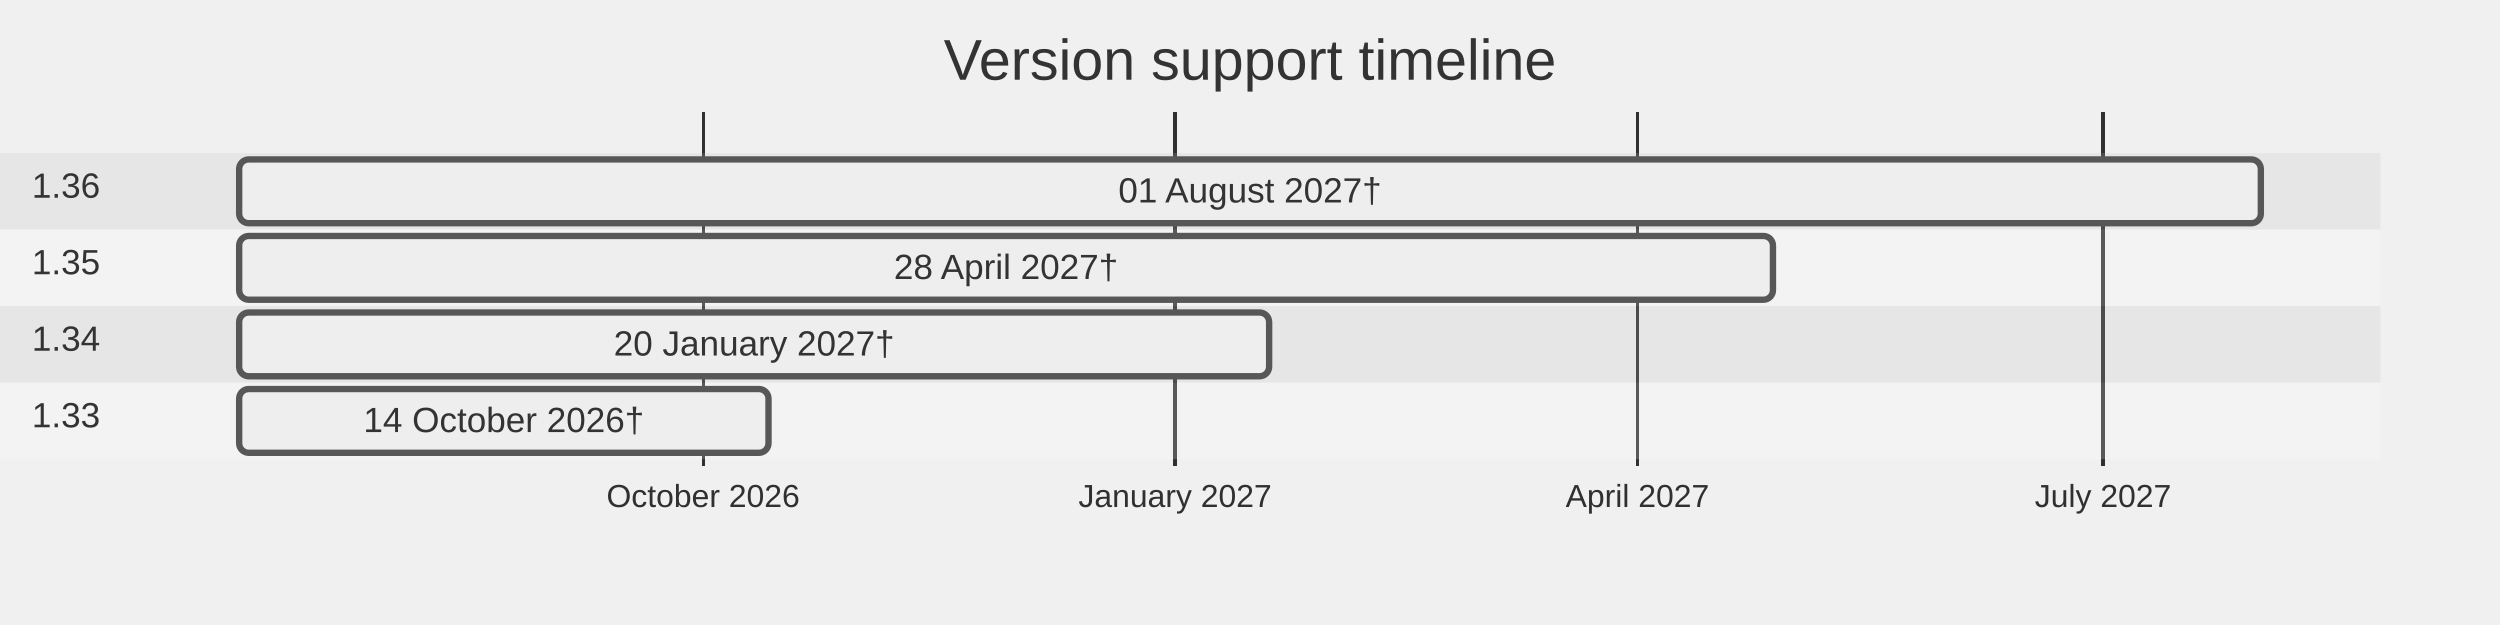
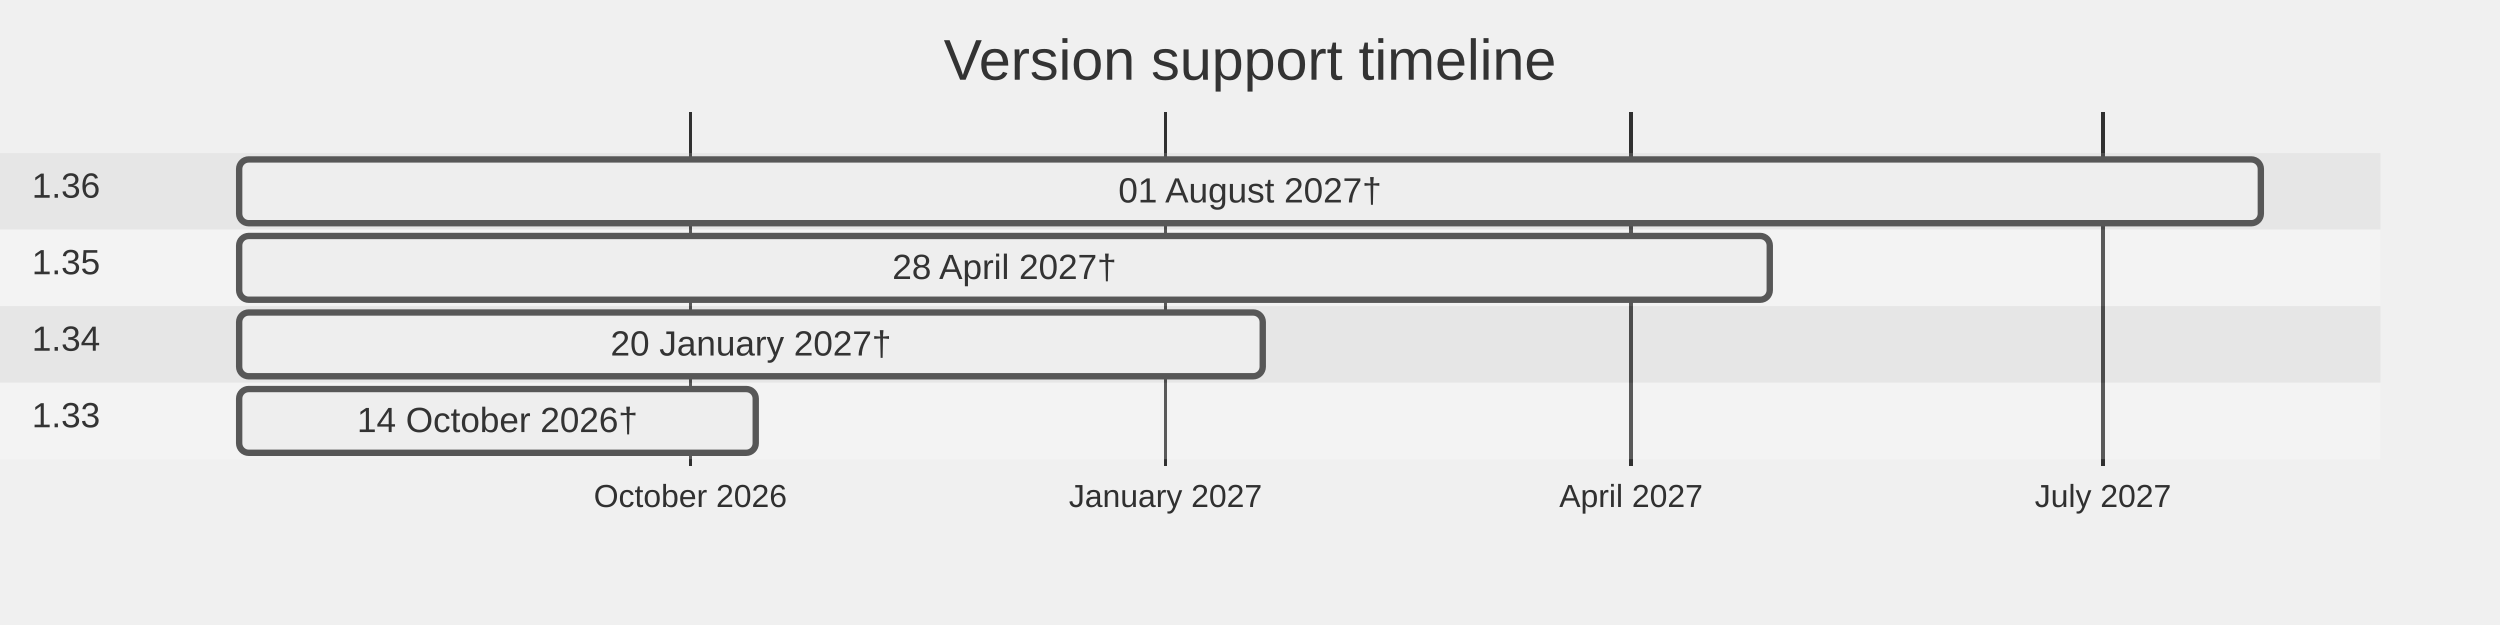
<svg xmlns="http://www.w3.org/2000/svg" id="my-svg" width="100%" viewBox="0 0 784 196" style="max-width: 784px; background-color: white;" role="graphics-document document" aria-roledescription="gantt">
  <style>#my-svg{font-family:"trebuchet ms",verdana,arial,sans-serif;font-size:16px;fill:#000000;}@keyframes edge-animation-frame{from{stroke-dashoffset:0;}}@keyframes dash{to{stroke-dashoffset:0;}}#my-svg .edge-animation-slow{stroke-dasharray:9,5!important;stroke-dashoffset:900;animation:dash 50s linear infinite;stroke-linecap:round;}#my-svg .edge-animation-fast{stroke-dasharray:9,5!important;stroke-dashoffset:900;animation:dash 20s linear infinite;stroke-linecap:round;}#my-svg .error-icon{fill:#552222;}#my-svg .error-text{fill:#552222;stroke:#552222;}#my-svg .edge-thickness-normal{stroke-width:1px;}#my-svg .edge-thickness-thick{stroke-width:3.5px;}#my-svg .edge-pattern-solid{stroke-dasharray:0;}#my-svg .edge-thickness-invisible{stroke-width:0;fill:none;}#my-svg .edge-pattern-dashed{stroke-dasharray:3;}#my-svg .edge-pattern-dotted{stroke-dasharray:2;}#my-svg .marker{fill:#666;stroke:#666;}#my-svg .marker.cross{stroke:#666;}#my-svg svg{font-family:"trebuchet ms",verdana,arial,sans-serif;font-size:16px;}#my-svg p{margin:0;}#my-svg .mermaid-main-font{font-family:"trebuchet ms",verdana,arial,sans-serif;}#my-svg .exclude-range{fill:#eeeeee;}#my-svg .section{stroke:none;opacity:0.2;}#my-svg .section0{fill:hsl(0, 0%, 73.922%);}#my-svg .section2{fill:hsl(0, 0%, 73.922%);}#my-svg .section1,#my-svg .section3{fill:white;opacity:0.2;}#my-svg .sectionTitle0{fill:#333;}#my-svg .sectionTitle1{fill:#333;}#my-svg .sectionTitle2{fill:#333;}#my-svg .sectionTitle3{fill:#333;}#my-svg .sectionTitle{text-anchor:start;font-family:"trebuchet ms",verdana,arial,sans-serif;}#my-svg .grid .tick{stroke:hsl(0, 0%, 90%);opacity:0.8;shape-rendering:crispEdges;}#my-svg .grid .tick text{font-family:"trebuchet ms",verdana,arial,sans-serif;fill:#000000;}#my-svg .grid path{stroke-width:0;}#my-svg .today{fill:none;stroke:#d42;stroke-width:2px;}#my-svg .task{stroke-width:2;}#my-svg .taskText{text-anchor:middle;font-family:"trebuchet ms",verdana,arial,sans-serif;}#my-svg .taskTextOutsideRight{fill:#333;text-anchor:start;font-family:"trebuchet ms",verdana,arial,sans-serif;}#my-svg .taskTextOutsideLeft{fill:#333;text-anchor:end;}#my-svg .task.clickable{cursor:pointer;}#my-svg .taskText.clickable{cursor:pointer;fill:#003163!important;font-weight:bold;}#my-svg .taskTextOutsideLeft.clickable{cursor:pointer;fill:#003163!important;font-weight:bold;}#my-svg .taskTextOutsideRight.clickable{cursor:pointer;fill:#003163!important;font-weight:bold;}#my-svg .taskText0,#my-svg .taskText1,#my-svg .taskText2,#my-svg .taskText3{fill:white;}#my-svg .task0,#my-svg .task1,#my-svg .task2,#my-svg .task3{fill:#707070;stroke:hsl(0, 0%, 33.922%);}#my-svg .taskTextOutside0,#my-svg .taskTextOutside2{fill:#333;}#my-svg .taskTextOutside1,#my-svg .taskTextOutside3{fill:#333;}#my-svg .active0,#my-svg .active1,#my-svg .active2,#my-svg .active3{fill:#eee;stroke:hsl(0, 0%, 33.922%);}#my-svg .activeText0,#my-svg .activeText1,#my-svg .activeText2,#my-svg .activeText3{fill:#333!important;}#my-svg .done0,#my-svg .done1,#my-svg .done2,#my-svg .done3{stroke:#666;fill:#bbb;stroke-width:2;}#my-svg .doneText0,#my-svg .doneText1,#my-svg .doneText2,#my-svg .doneText3{fill:#333!important;}#my-svg .doneText0.taskTextOutsideLeft,#my-svg .doneText0.taskTextOutsideRight,#my-svg .doneText1.taskTextOutsideLeft,#my-svg .doneText1.taskTextOutsideRight,#my-svg .doneText2.taskTextOutsideLeft,#my-svg .doneText2.taskTextOutsideRight,#my-svg .doneText3.taskTextOutsideLeft,#my-svg .doneText3.taskTextOutsideRight{fill:#333!important;}#my-svg .crit0,#my-svg .crit1,#my-svg .crit2,#my-svg .crit3{stroke:hsl(10.909, 73.333%, 40%);fill:#d42;stroke-width:2;}#my-svg .activeCrit0,#my-svg .activeCrit1,#my-svg .activeCrit2,#my-svg .activeCrit3{stroke:hsl(10.909, 73.333%, 40%);fill:#eee;stroke-width:2;}#my-svg .doneCrit0,#my-svg .doneCrit1,#my-svg .doneCrit2,#my-svg .doneCrit3{stroke:hsl(10.909, 73.333%, 40%);fill:#bbb;stroke-width:2;cursor:pointer;shape-rendering:crispEdges;}#my-svg .milestone{transform:rotate(45deg) scale(0.8,0.8);}#my-svg .milestoneText{font-style:italic;}#my-svg .doneCritText0,#my-svg .doneCritText1,#my-svg .doneCritText2,#my-svg .doneCritText3{fill:#333!important;}#my-svg .doneCritText0.taskTextOutsideLeft,#my-svg .doneCritText0.taskTextOutsideRight,#my-svg .doneCritText1.taskTextOutsideLeft,#my-svg .doneCritText1.taskTextOutsideRight,#my-svg .doneCritText2.taskTextOutsideLeft,#my-svg .doneCritText2.taskTextOutsideRight,#my-svg .doneCritText3.taskTextOutsideLeft,#my-svg .doneCritText3.taskTextOutsideRight{fill:#333!important;}#my-svg .vert{stroke:#d42;}#my-svg .vertText{font-size:15px;text-anchor:middle;fill:#d42!important;}#my-svg .activeCritText0,#my-svg .activeCritText1,#my-svg .activeCritText2,#my-svg .activeCritText3{fill:#333!important;}#my-svg .titleText{text-anchor:middle;font-size:18px;fill:#333;font-family:"trebuchet ms",verdana,arial,sans-serif;}#my-svg .node .neo-node{stroke:#999;}#my-svg [data-look="neo"].node rect,#my-svg [data-look="neo"].cluster rect,#my-svg [data-look="neo"].node polygon{stroke:url(#my-svg-gradient);filter:drop-shadow( 1px 2px 2px rgba(185,185,185,1));}#my-svg [data-look="neo"].swimlane.cluster rect{filter:none;}#my-svg [data-look="neo"].node path{stroke:url(#my-svg-gradient);stroke-width:1px;}#my-svg [data-look="neo"].node .outer-path{filter:drop-shadow( 1px 2px 2px rgba(185,185,185,1));}#my-svg [data-look="neo"].node .neo-line path{stroke:#999;filter:none;}#my-svg [data-look="neo"].node circle{stroke:url(#my-svg-gradient);filter:drop-shadow( 1px 2px 2px rgba(185,185,185,1));}#my-svg [data-look="neo"].node circle .state-start{fill:#000000;}#my-svg [data-look="neo"].icon-shape .icon{fill:url(#my-svg-gradient);filter:drop-shadow( 1px 2px 2px rgba(185,185,185,1));}#my-svg [data-look="neo"].icon-shape .icon-neo path{stroke:url(#my-svg-gradient);filter:drop-shadow( 1px 2px 2px rgba(185,185,185,1));}#my-svg :root{--mermaid-font-family:"trebuchet ms",verdana,arial,sans-serif;}</style>
  <g />
  <g class="grid" transform="translate(75, 146)" fill="none" font-size="10" font-family="sans-serif" text-anchor="middle">
    <path class="domain" stroke="currentColor" d="M0.5,-111V0.5H634.5V-111" />
-     <g class="tick" opacity="1" transform="translate(145.5,0)">
+     <g class="tick" opacity="1" transform="translate(141.5,0)">
      <line stroke="currentColor" y2="-111" />
      <text fill="#000" y="3" dy="1em" stroke="none" font-size="10" style="text-anchor: middle;"> October 2026</text>
    </g>
-     <g class="tick" opacity="1" transform="translate(293.5,0)">
+     <g class="tick" opacity="1" transform="translate(290.5,0)">
      <line stroke="currentColor" y2="-111" />
      <text fill="#000" y="3" dy="1em" stroke="none" font-size="10" style="text-anchor: middle;"> January 2027</text>
    </g>
-     <g class="tick" opacity="1" transform="translate(438.5,0)">
+     <g class="tick" opacity="1" transform="translate(436.5,0)">
      <line stroke="currentColor" y2="-111" />
      <text fill="#000" y="3" dy="1em" stroke="none" font-size="10" style="text-anchor: middle;"> April 2027</text>
    </g>
    <g class="tick" opacity="1" transform="translate(584.5,0)">
      <line stroke="currentColor" y2="-111" />
      <text fill="#000" y="3" dy="1em" stroke="none" font-size="10" style="text-anchor: middle;"> July 2027</text>
    </g>
  </g>
  <g>
    <rect x="0" y="48" width="746.5" height="24" class="section section0" />
    <rect x="0" y="72" width="746.5" height="24" class="section section1" />
    <rect x="0" y="96" width="746.5" height="24" class="section section2" />
    <rect x="0" y="120" width="746.5" height="24" class="section section3" />
  </g>
  <g>
    <rect id="my-svg-task1" rx="3" ry="3" x="75" y="50" width="634" height="20" transform-origin="392px 60px" class="task active0" />
-     <rect id="my-svg-task2" rx="3" ry="3" x="75" y="74" width="481" height="20" transform-origin="315.5px 84px" class="task active1" />
-     <rect id="my-svg-task3" rx="3" ry="3" x="75" y="98" width="323" height="20" transform-origin="236.5px 108px" class="task active2" />
-     <rect id="my-svg-task4" rx="3" ry="3" x="75" y="122" width="166" height="20" transform-origin="158px 132px" class="task active3" />
+     <rect id="my-svg-task2" rx="3" ry="3" x="75" y="74" width="480" height="20" transform-origin="315px 84px" class="task active1" />
+     <rect id="my-svg-task3" rx="3" ry="3" x="75" y="98" width="321" height="20" transform-origin="235.5px 108px" class="task active2" />
+     <rect id="my-svg-task4" rx="3" ry="3" x="75" y="122" width="162" height="20" transform-origin="156px 132px" class="task active3" />
    <text id="my-svg-task1-text" font-size="11" x="392" y="63.5" class="taskText taskText0 activeText0 width-93.47900390625">01 August 2027†     </text>
-     <text id="my-svg-task2-text" font-size="11" x="315.5" y="87.5" class="taskText taskText1 activeText1 width-80.12646484375">28 April 2027†      </text>
-     <text id="my-svg-task3-text" font-size="11" x="236.5" y="111.5" class="taskText taskText2 activeText2 width-96.685546875">20 January 2027†    </text>
-     <text id="my-svg-task4-text" font-size="11" x="158" y="135.5" class="taskText taskText3 activeText3 width-99.005859375">14 October 2026†    </text>
+     <text id="my-svg-task2-text" font-size="11" x="315" y="87.5" class="taskText taskText1 activeText1 width-80.12646484375">28 April 2027†      </text>
+     <text id="my-svg-task3-text" font-size="11" x="235.5" y="111.5" class="taskText taskText2 activeText2 width-96.685546875">20 January 2027†    </text>
+     <text id="my-svg-task4-text" font-size="11" x="156" y="135.5" class="taskText taskText3 activeText3 width-99.005859375">14 October 2026†    </text>
  </g>
  <g>
    <text dy="0em" x="10" y="62" font-size="11" class="sectionTitle sectionTitle0">
      <tspan alignment-baseline="central" x="10">1.36</tspan>
    </text>
    <text dy="0em" x="10" y="86" font-size="11" class="sectionTitle sectionTitle1">
      <tspan alignment-baseline="central" x="10">1.35</tspan>
    </text>
    <text dy="0em" x="10" y="110" font-size="11" class="sectionTitle sectionTitle2">
      <tspan alignment-baseline="central" x="10">1.34</tspan>
    </text>
    <text dy="0em" x="10" y="134" font-size="11" class="sectionTitle sectionTitle3">
      <tspan alignment-baseline="central" x="10">1.33</tspan>
    </text>
  </g>
  <text x="392" y="25" class="titleText">Version support timeline</text>
</svg>
